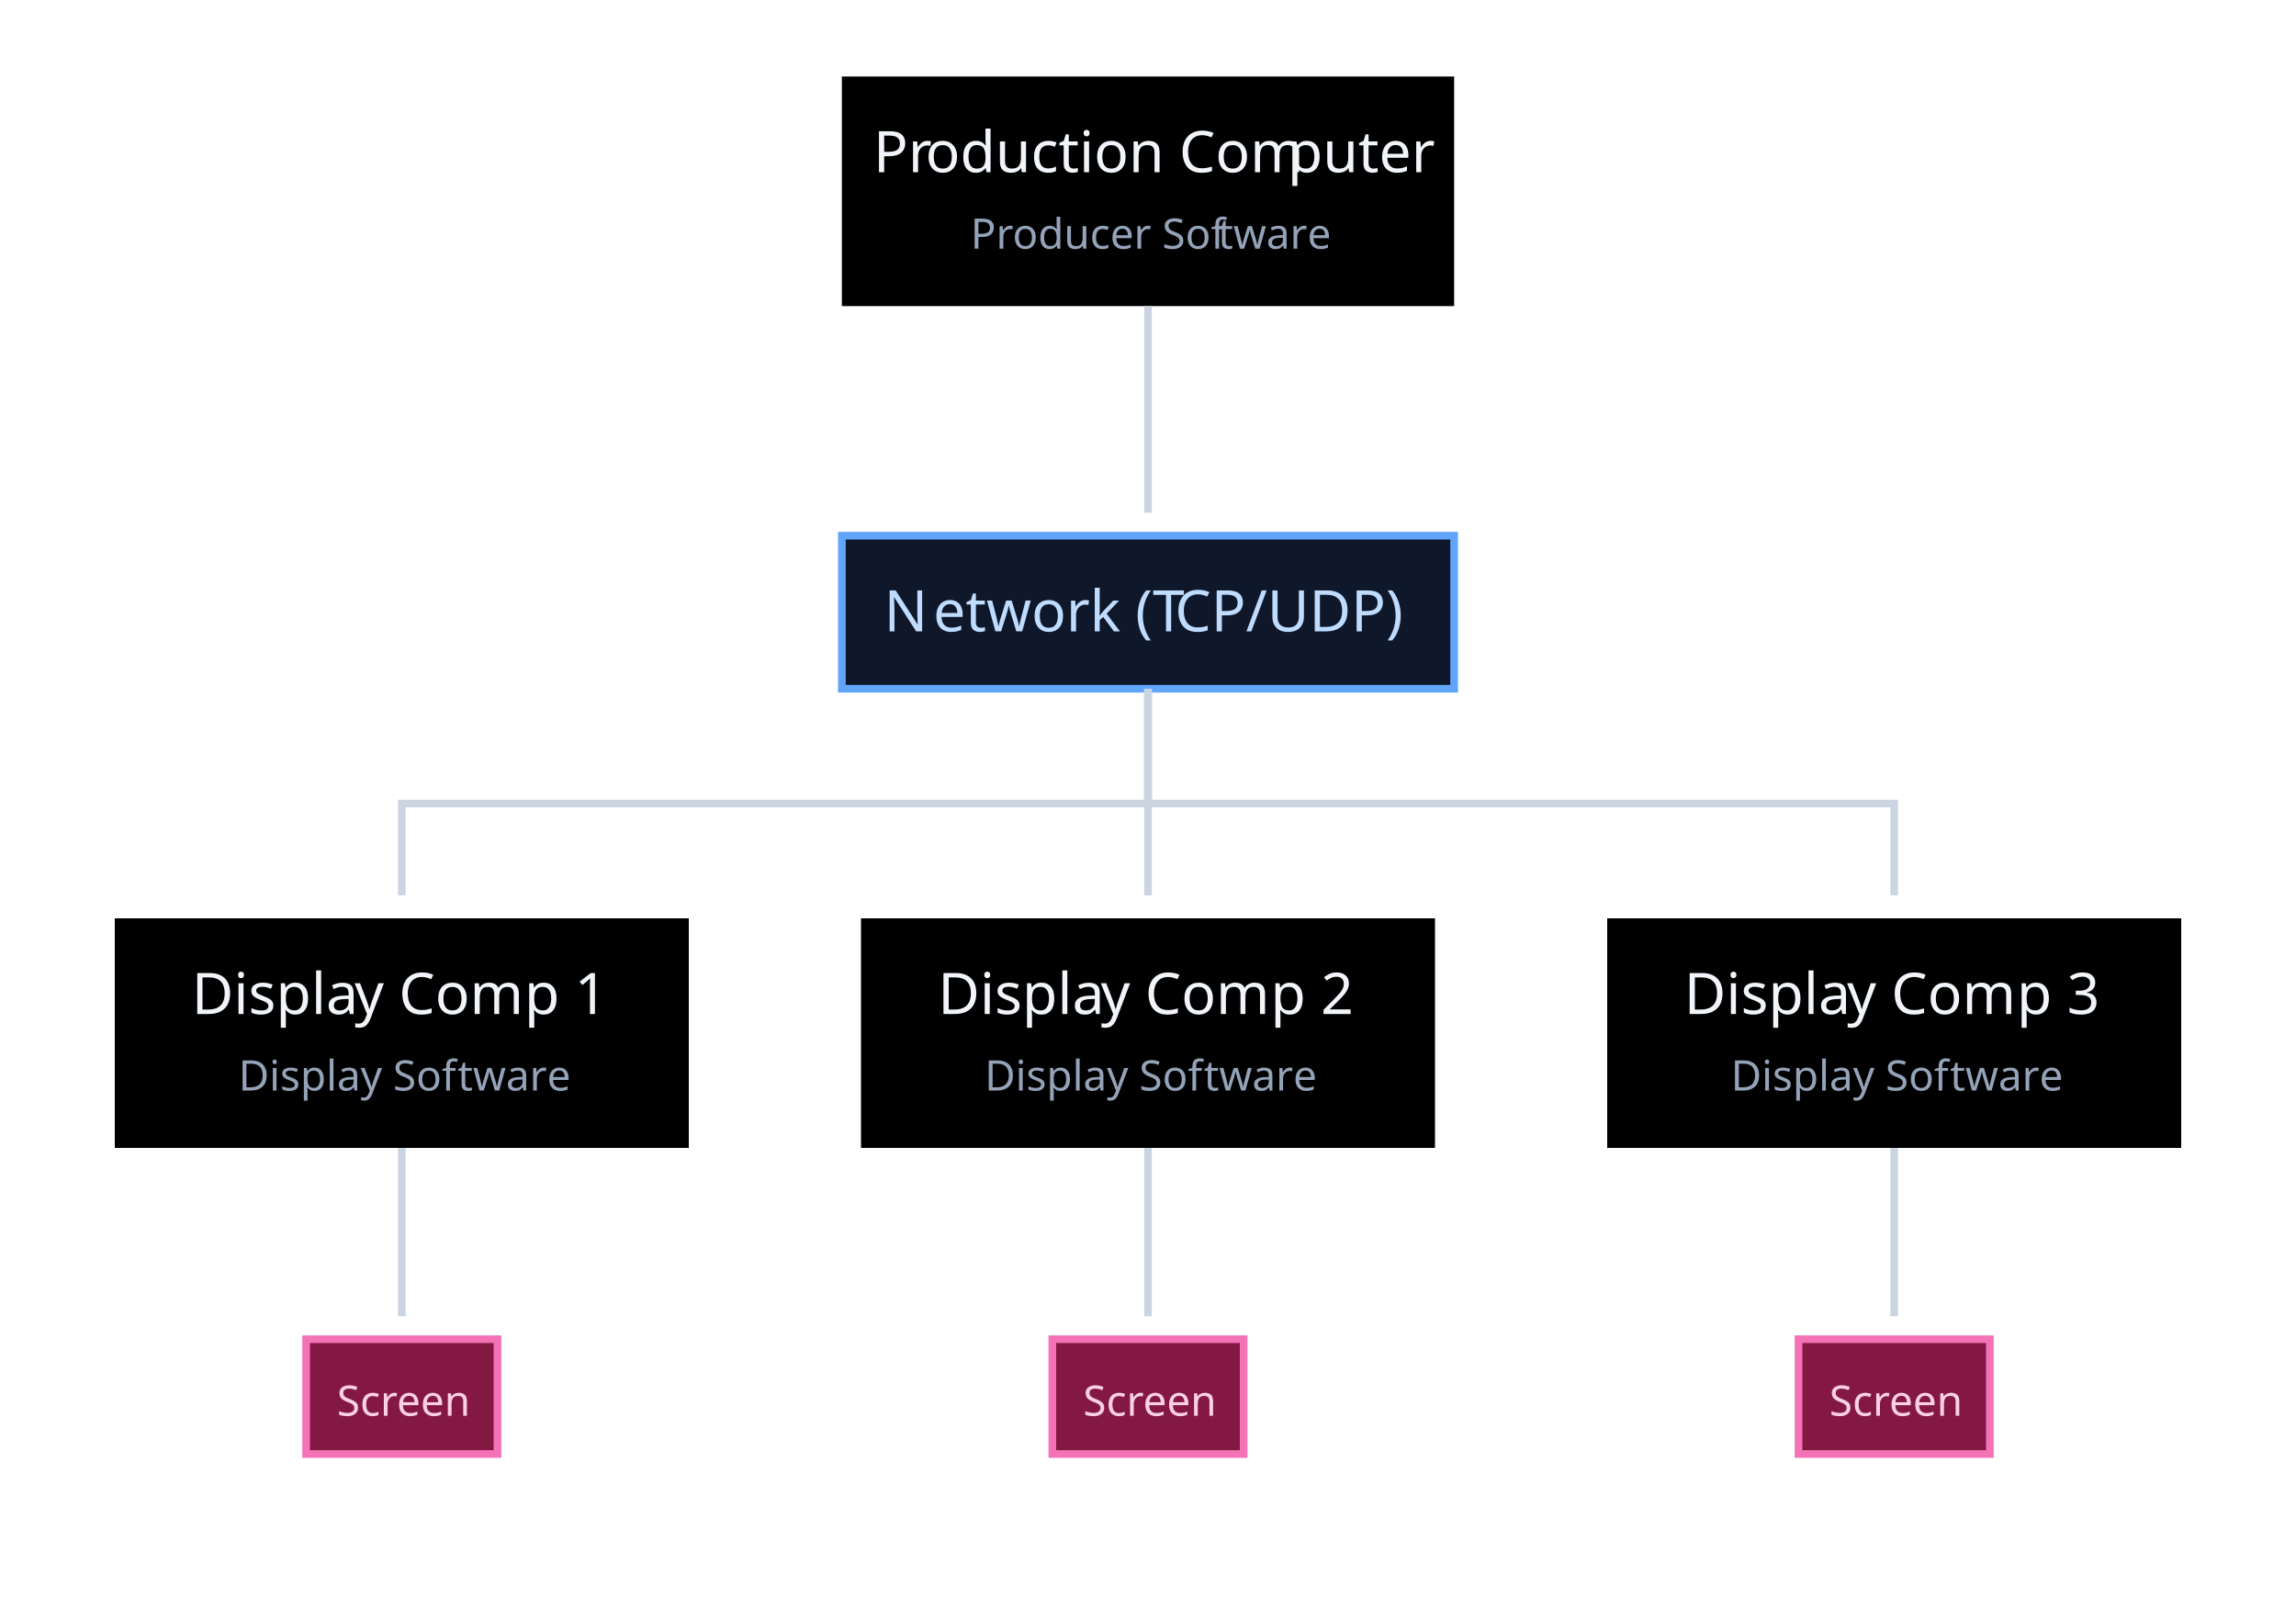
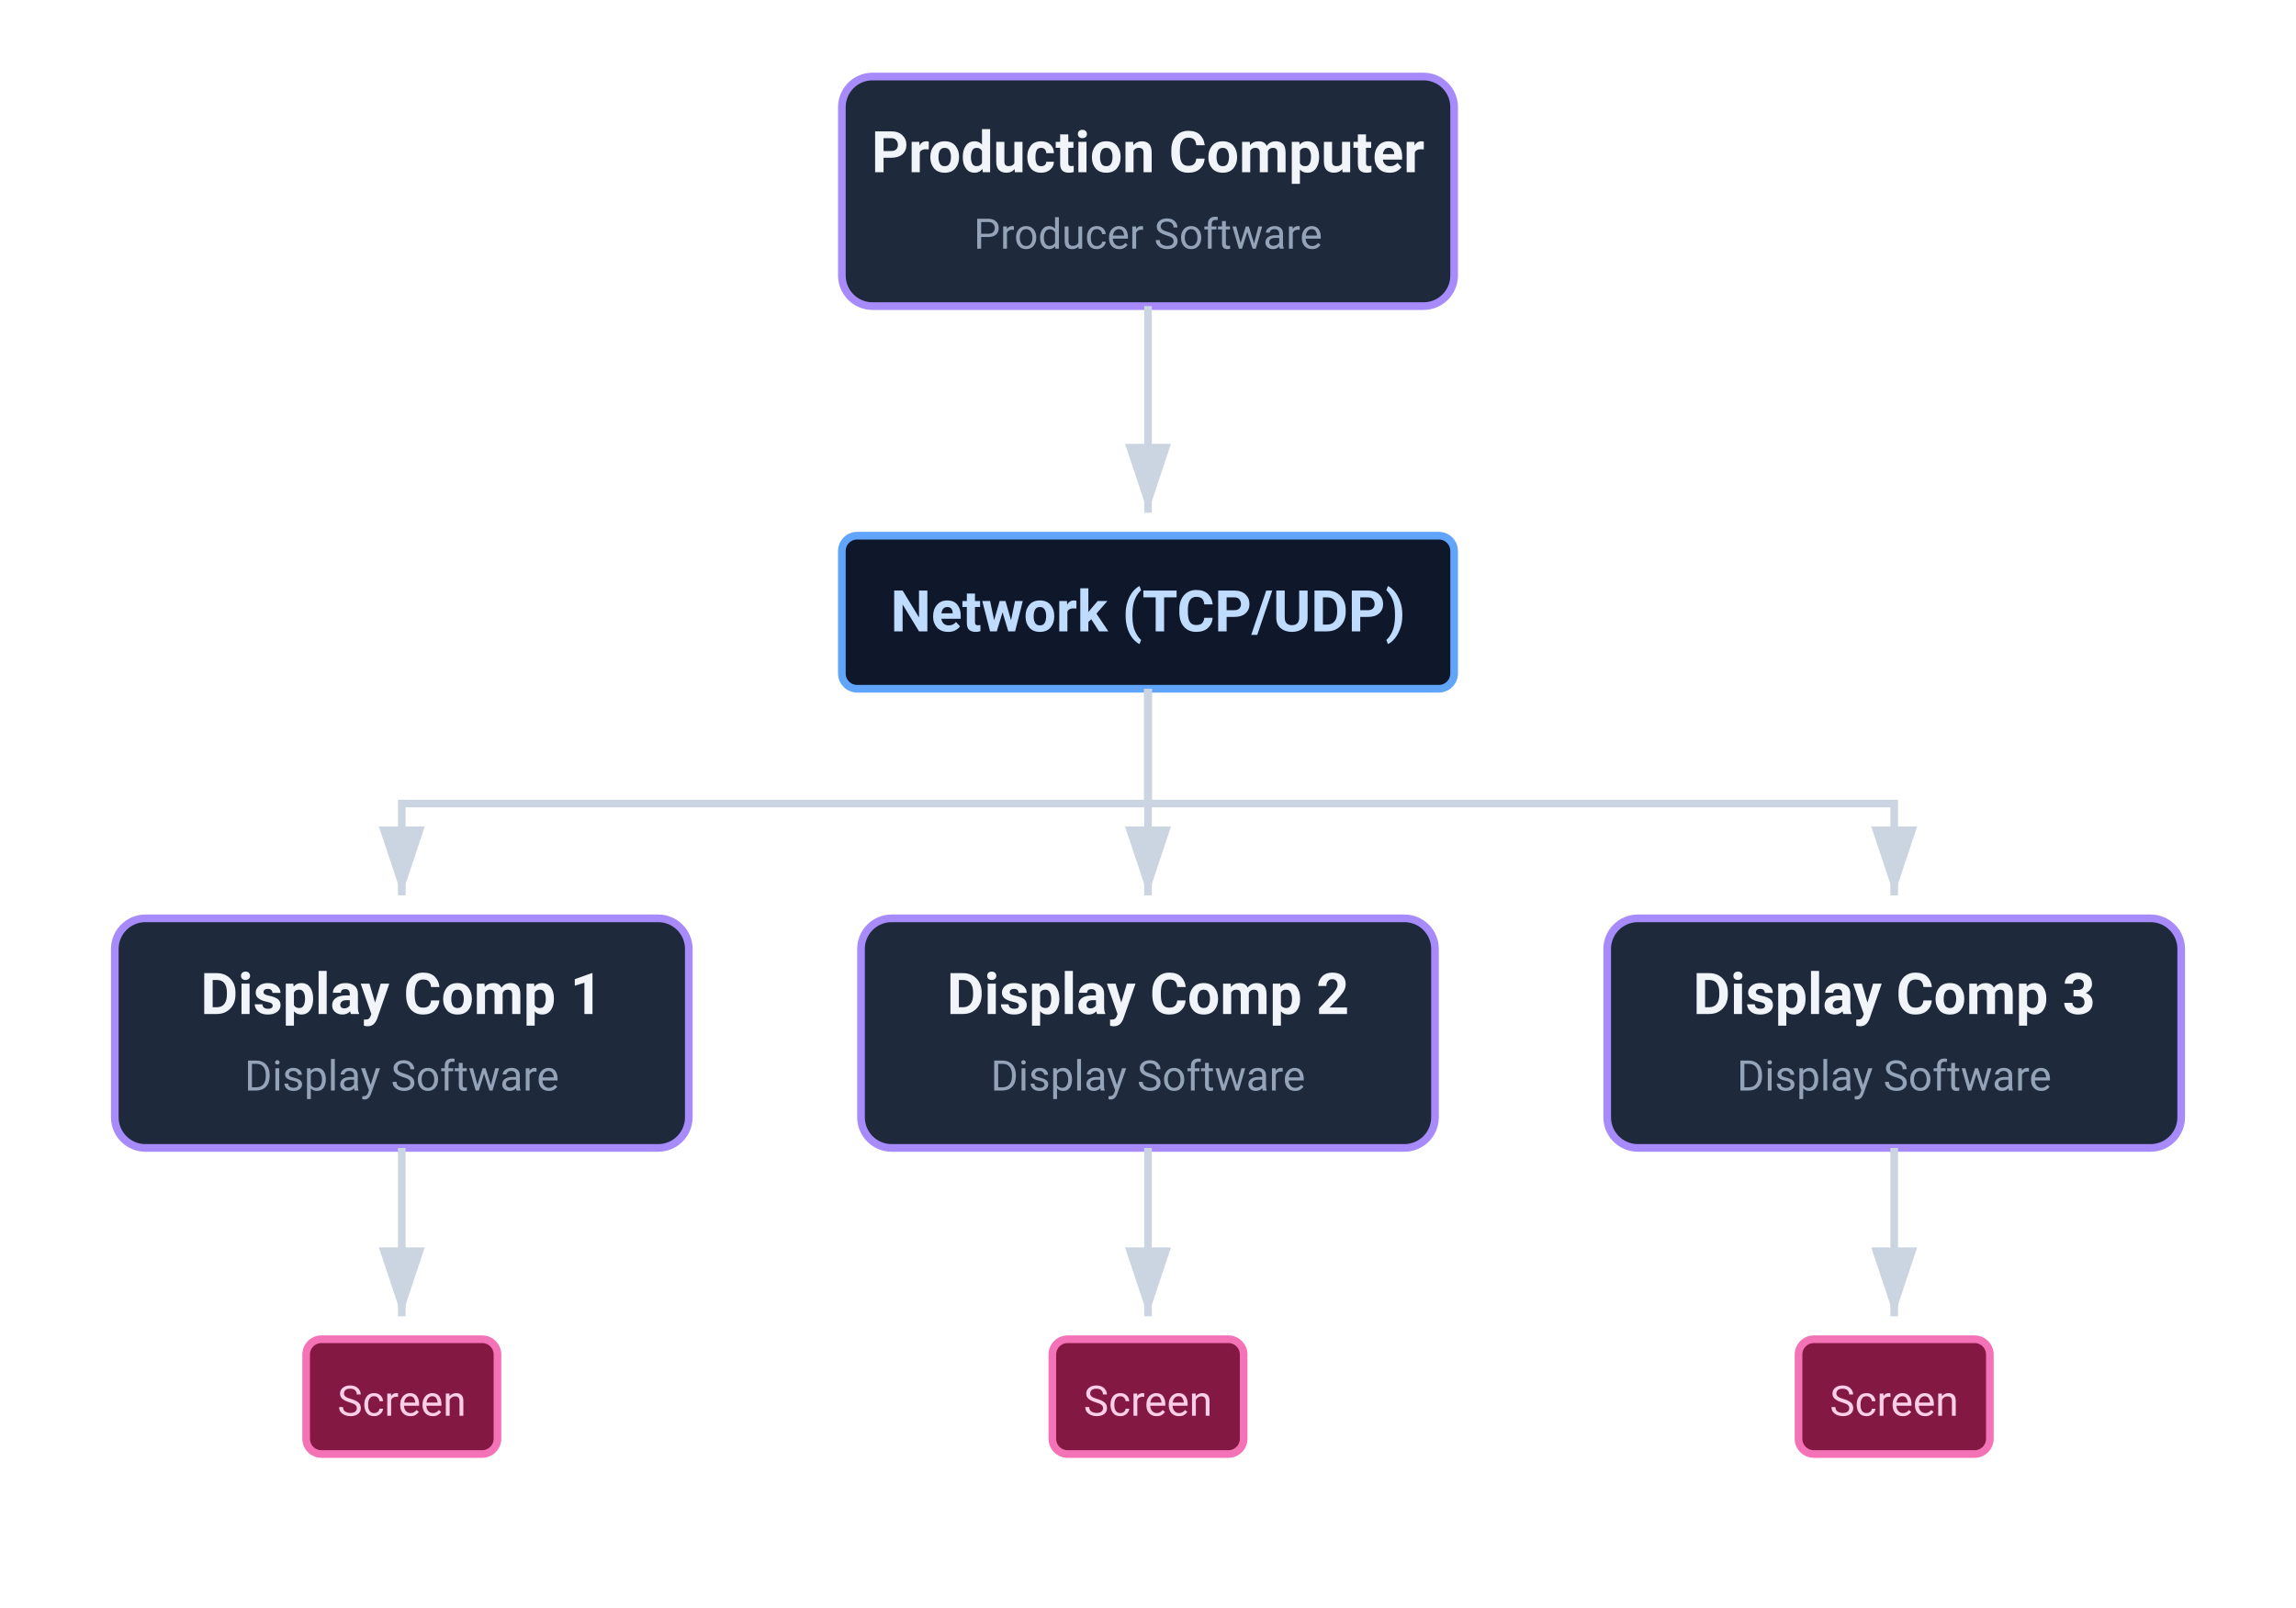
- <svg xmlns="http://www.w3.org/2000/svg" width="100%" height="100%" viewBox="0 0 600 420" version="1.1" xml:space="preserve" style="fill-rule:evenodd;clip-rule:evenodd;">
-   <g>
-     <rect x="220" y="20" width="160" height="60" />
-     <text x="228.248px" y="45px" style="font-family:'Futura-Medium', 'Futura', sans-serif;font-weight:500;font-size:15px;fill:#f1f5f9;">Pr<tspan x="241.827px 250.844px " y="45px 45px ">od</tspan>uction Com<tspan x="336.442px 345.436px 353.61px 357.843px 366.141px " y="45px 45px 45px 45px 45px ">puter</tspan>
-     </text>
-     <text x="253.626px" y="65px" style="font-family:'Futura-Medium', 'Futura', sans-serif;font-weight:500;font-size:11px;fill:#94a3b8;">Producer Sof<tspan x="318.31px 321.318px 329.654px 336.25px " y="65px 65px 65px 65px ">twar</tspan>e</text>
+ <svg xmlns="http://www.w3.org/2000/svg" width="600" height="420" viewBox="0 0 600 420">
+   <defs>
+     <style>
+       /* Dark Mode Colors */
+       .box { fill: #1e293b; stroke: #a78bfa; stroke-width: 2; rx: 8; ry: 8; }
+       .box-net { fill: #0f172a; stroke: #60a5fa; stroke-width: 2; rx: 4; ry: 4; }
+       .box-out { fill: #831843; stroke: #f472b6; stroke-width: 2; rx: 4; ry: 4; }
+       .line { stroke: #cbd5e1; stroke-width: 2; fill: none; marker-end: url(#arrow); }
+       .text { font-family: -apple-system, BlinkMacSystemFont, "Segoe UI", Roboto, Helvetica, Arial, sans-serif; font-size: 14px; text-anchor: middle; fill: #f1f5f9; }
+       .text-small { font-size: 11px; fill: #94a3b8; }
+       .title { font-size: 15px; font-weight: 600; }
+     </style>
+     <marker id="arrow" markerWidth="10" markerHeight="10" refX="9" refY="3" orient="auto" markerUnits="strokeWidth">
+       <path d="M0,0 L0,6 L9,3 z" fill="#cbd5e1" />
+     </marker>
+   </defs>
+   <g transform="translate(220, 20)">
+     <rect width="160" height="60" class="box" />
+     <text x="80" y="25" class="text title">Production Computer</text>
+     <text x="80" y="45" class="text text-small">Producer Software</text>
  </g>
-   <g>
-     <rect x="220" y="140" width="160" height="40" style="fill:#0f172a;stroke:#60a5fa;stroke-width:2px;" />
-     <text x="231.035px" y="165px" style="font-family:'Futura-Medium', 'Futura', sans-serif;font-weight:500;font-size:15px;fill:#bfdbfe;">N<tspan x="243.867px 252.297px 256.399px 267.737px 276.753px 282.59px 290.061px " y="165px 165px 165px 165px 165px 165px 165px ">etwork </tspan>(T<tspan x="307.017px 317.527px " y="165px 165px ">CP</tspan>/UDP)</text>
+   <g transform="translate(220, 140)">
+     <rect width="160" height="40" class="box-net" />
+     <text x="80" y="25" class="text title" style="fill:#bfdbfe">Network (TCP/UDP)</text>
  </g>
-   <path d="M300,80l0,54" style="fill:none;fill-rule:nonzero;stroke:#cbd5e1;stroke-width:2px;" />
-   <g>
-     <rect x="30" y="240" width="150" height="60" />
-     <text x="50.098px" y="265px" style="font-family:'Futura-Medium', 'Futura', sans-serif;font-weight:500;font-size:15px;fill:#f1f5f9;">Displa<tspan x="92.666px 100.818px " y="265px 265px ">y </tspan>Com<tspan x="137.021px 146.016px " y="265px 265px ">p </tspan>1</text>
-     <text x="62.329px" y="285px" style="font-family:'Futura-Medium', 'Futura', sans-serif;font-weight:500;font-size:11px;fill:#94a3b8;">Display Sof<tspan x="119.607px 122.615px 130.95px 137.546px " y="285px 285px 285px 285px ">twar</tspan>e</text>
+   <path d="M300,80 L300,134" class="line" />
+   <g transform="translate(30, 240)">
+     <rect width="150" height="60" class="box" />
+     <text x="75" y="25" class="text title">Display Comp 1</text>
+     <text x="75" y="45" class="text text-small">Display Software</text>
  </g>
-   <g>
-     <rect x="225" y="240" width="150" height="60" />
-     <text x="245.098px" y="265px" style="font-family:'Futura-Medium', 'Futura', sans-serif;font-weight:500;font-size:15px;fill:#f1f5f9;">Displa<tspan x="287.666px 295.818px " y="265px 265px ">y </tspan>Com<tspan x="332.021px 341.016px " y="265px 265px ">p </tspan>2</text>
-     <text x="257.329px" y="285px" style="font-family:'Futura-Medium', 'Futura', sans-serif;font-weight:500;font-size:11px;fill:#94a3b8;">Display Sof<tspan x="314.607px 317.615px 325.95px 332.546px " y="285px 285px 285px 285px ">twar</tspan>e</text>
+   <g transform="translate(225, 240)">
+     <rect width="150" height="60" class="box" />
+     <text x="75" y="25" class="text title">Display Comp 2</text>
+     <text x="75" y="45" class="text text-small">Display Software</text>
  </g>
-   <g>
-     <rect x="420" y="240" width="150" height="60" />
-     <text x="440.098px" y="265px" style="font-family:'Futura-Medium', 'Futura', sans-serif;font-weight:500;font-size:15px;fill:#f1f5f9;">Displa<tspan x="482.666px 490.818px " y="265px 265px ">y </tspan>Com<tspan x="527.021px 536.016px " y="265px 265px ">p </tspan>3</text>
-     <text x="452.329px" y="285px" style="font-family:'Futura-Medium', 'Futura', sans-serif;font-weight:500;font-size:11px;fill:#94a3b8;">Display Sof<tspan x="509.607px 512.615px 520.95px 527.546px " y="285px 285px 285px 285px ">twar</tspan>e</text>
+   <g transform="translate(420, 240)">
+     <rect width="150" height="60" class="box" />
+     <text x="75" y="25" class="text title">Display Comp 3</text>
+     <text x="75" y="45" class="text text-small">Display Software</text>
  </g>
-   <path d="M300,180l0,30l-195,0l0,24" style="fill:none;fill-rule:nonzero;stroke:#cbd5e1;stroke-width:2px;" />
-   <path d="M300,180l0,54" style="fill:none;fill-rule:nonzero;stroke:#cbd5e1;stroke-width:2px;" />
-   <path d="M300,180l0,30l195,0l0,24" style="fill:none;fill-rule:nonzero;stroke:#cbd5e1;stroke-width:2px;" />
-   <g>
-     <rect x="80" y="350" width="50" height="30" style="fill:#831843;stroke:#f472b6;stroke-width:2px;" />
-     <text x="88.052px" y="370px" style="font-family:'Futura-Medium', 'Futura', sans-serif;font-weight:500;font-size:11px;fill:#fbcfe8;">Screen</text>
-     <path d="M105,300l0,44" style="fill:none;fill-rule:nonzero;stroke:#cbd5e1;stroke-width:2px;" />
+   <path d="M300,180 L300,210 L105,210 L105,234" class="line" />
+   <path d="M300,180 L300,234" class="line" />
+   <path d="M300,180 L300,210 L495,210 L495,234" class="line" />
+   <g transform="translate(80, 350)">
+     <rect width="50" height="30" class="box-out" />
+     <text x="25" y="20" class="text text-small" style="fill:#fbcfe8">Screen</text>
+     <path d="M25,-50 L25,-6" class="line" style="stroke:#cbd5e1; marker-end: url(#arrow);" />
  </g>
-   <g>
-     <rect x="275" y="350" width="50" height="30" style="fill:#831843;stroke:#f472b6;stroke-width:2px;" />
-     <text x="283.052px" y="370px" style="font-family:'Futura-Medium', 'Futura', sans-serif;font-weight:500;font-size:11px;fill:#fbcfe8;">Screen</text>
-     <path d="M300,300l0,44" style="fill:none;fill-rule:nonzero;stroke:#cbd5e1;stroke-width:2px;" />
+   <g transform="translate(275, 350)">
+     <rect width="50" height="30" class="box-out" />
+     <text x="25" y="20" class="text text-small" style="fill:#fbcfe8">Screen</text>
+     <path d="M25,-50 L25,-6" class="line" style="stroke:#cbd5e1;" />
  </g>
-   <g>
-     <rect x="470" y="350" width="50" height="30" style="fill:#831843;stroke:#f472b6;stroke-width:2px;" />
-     <text x="478.052px" y="370px" style="font-family:'Futura-Medium', 'Futura', sans-serif;font-weight:500;font-size:11px;fill:#fbcfe8;">Screen</text>
-     <path d="M495,300l0,44" style="fill:none;fill-rule:nonzero;stroke:#cbd5e1;stroke-width:2px;" />
+   <g transform="translate(470, 350)">
+     <rect width="50" height="30" class="box-out" />
+     <text x="25" y="20" class="text text-small" style="fill:#fbcfe8">Screen</text>
+     <path d="M25,-50 L25,-6" class="line" style="stroke:#cbd5e1;" />
  </g>
</svg>
